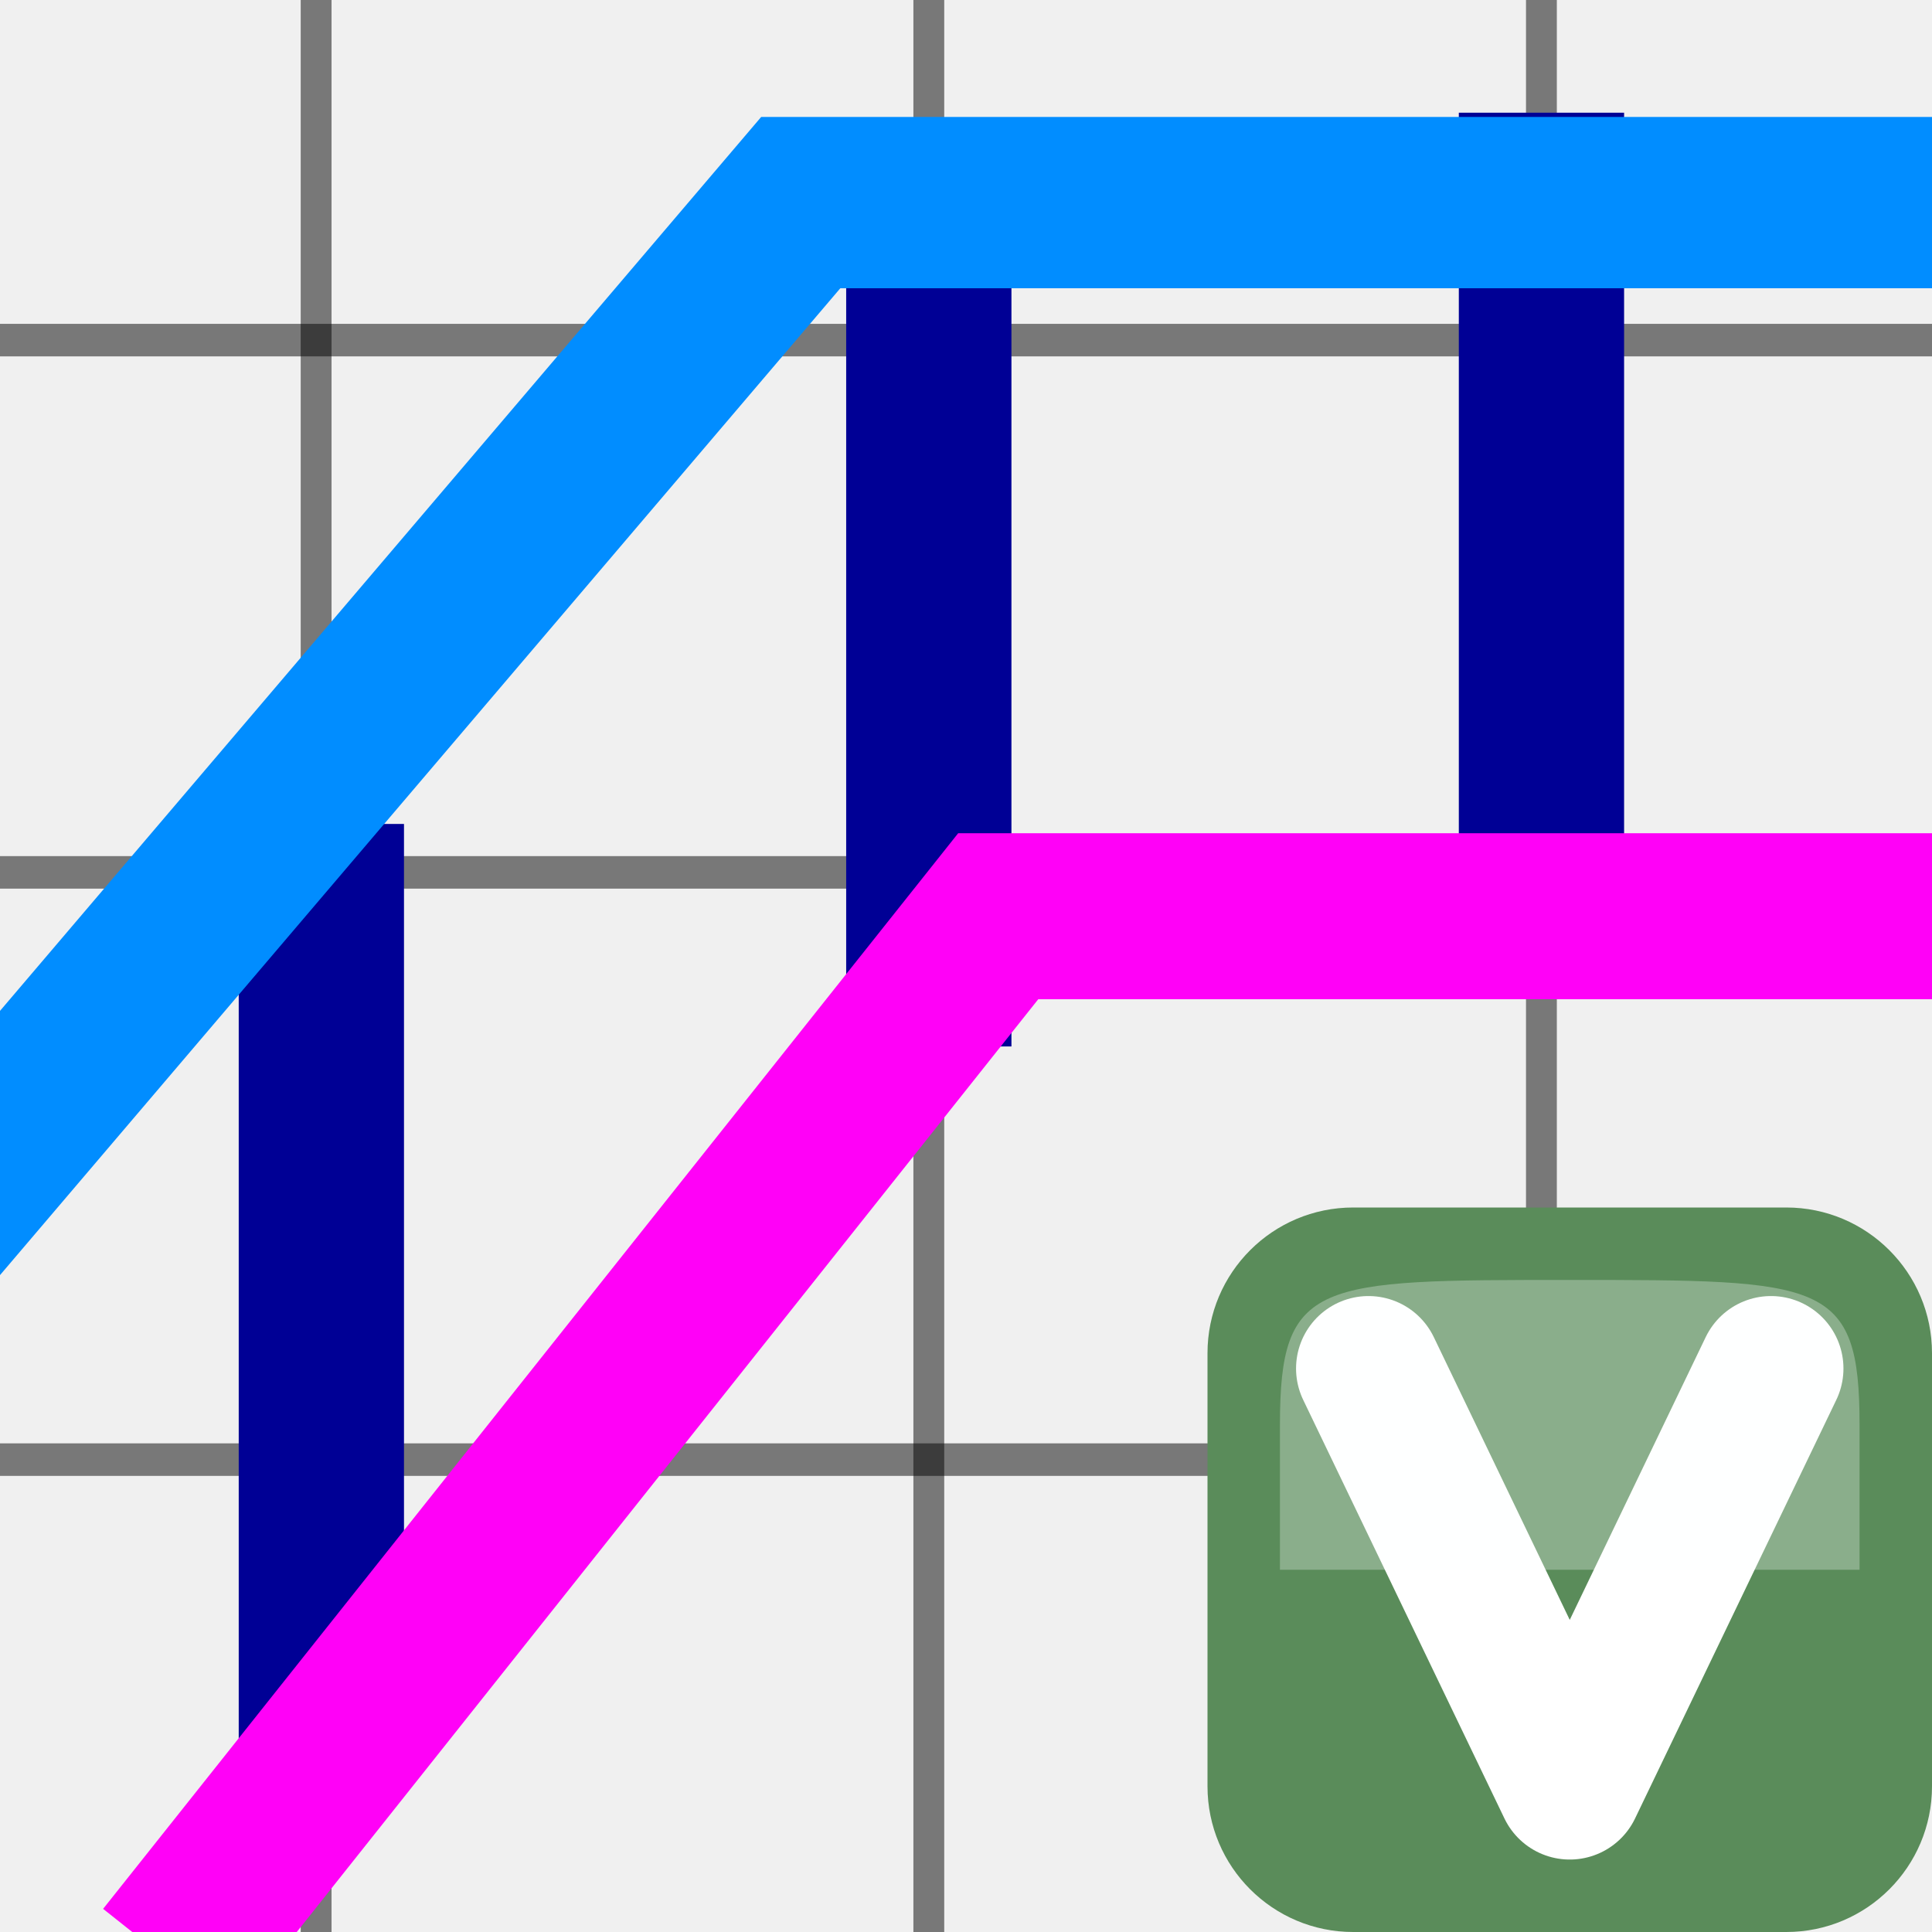
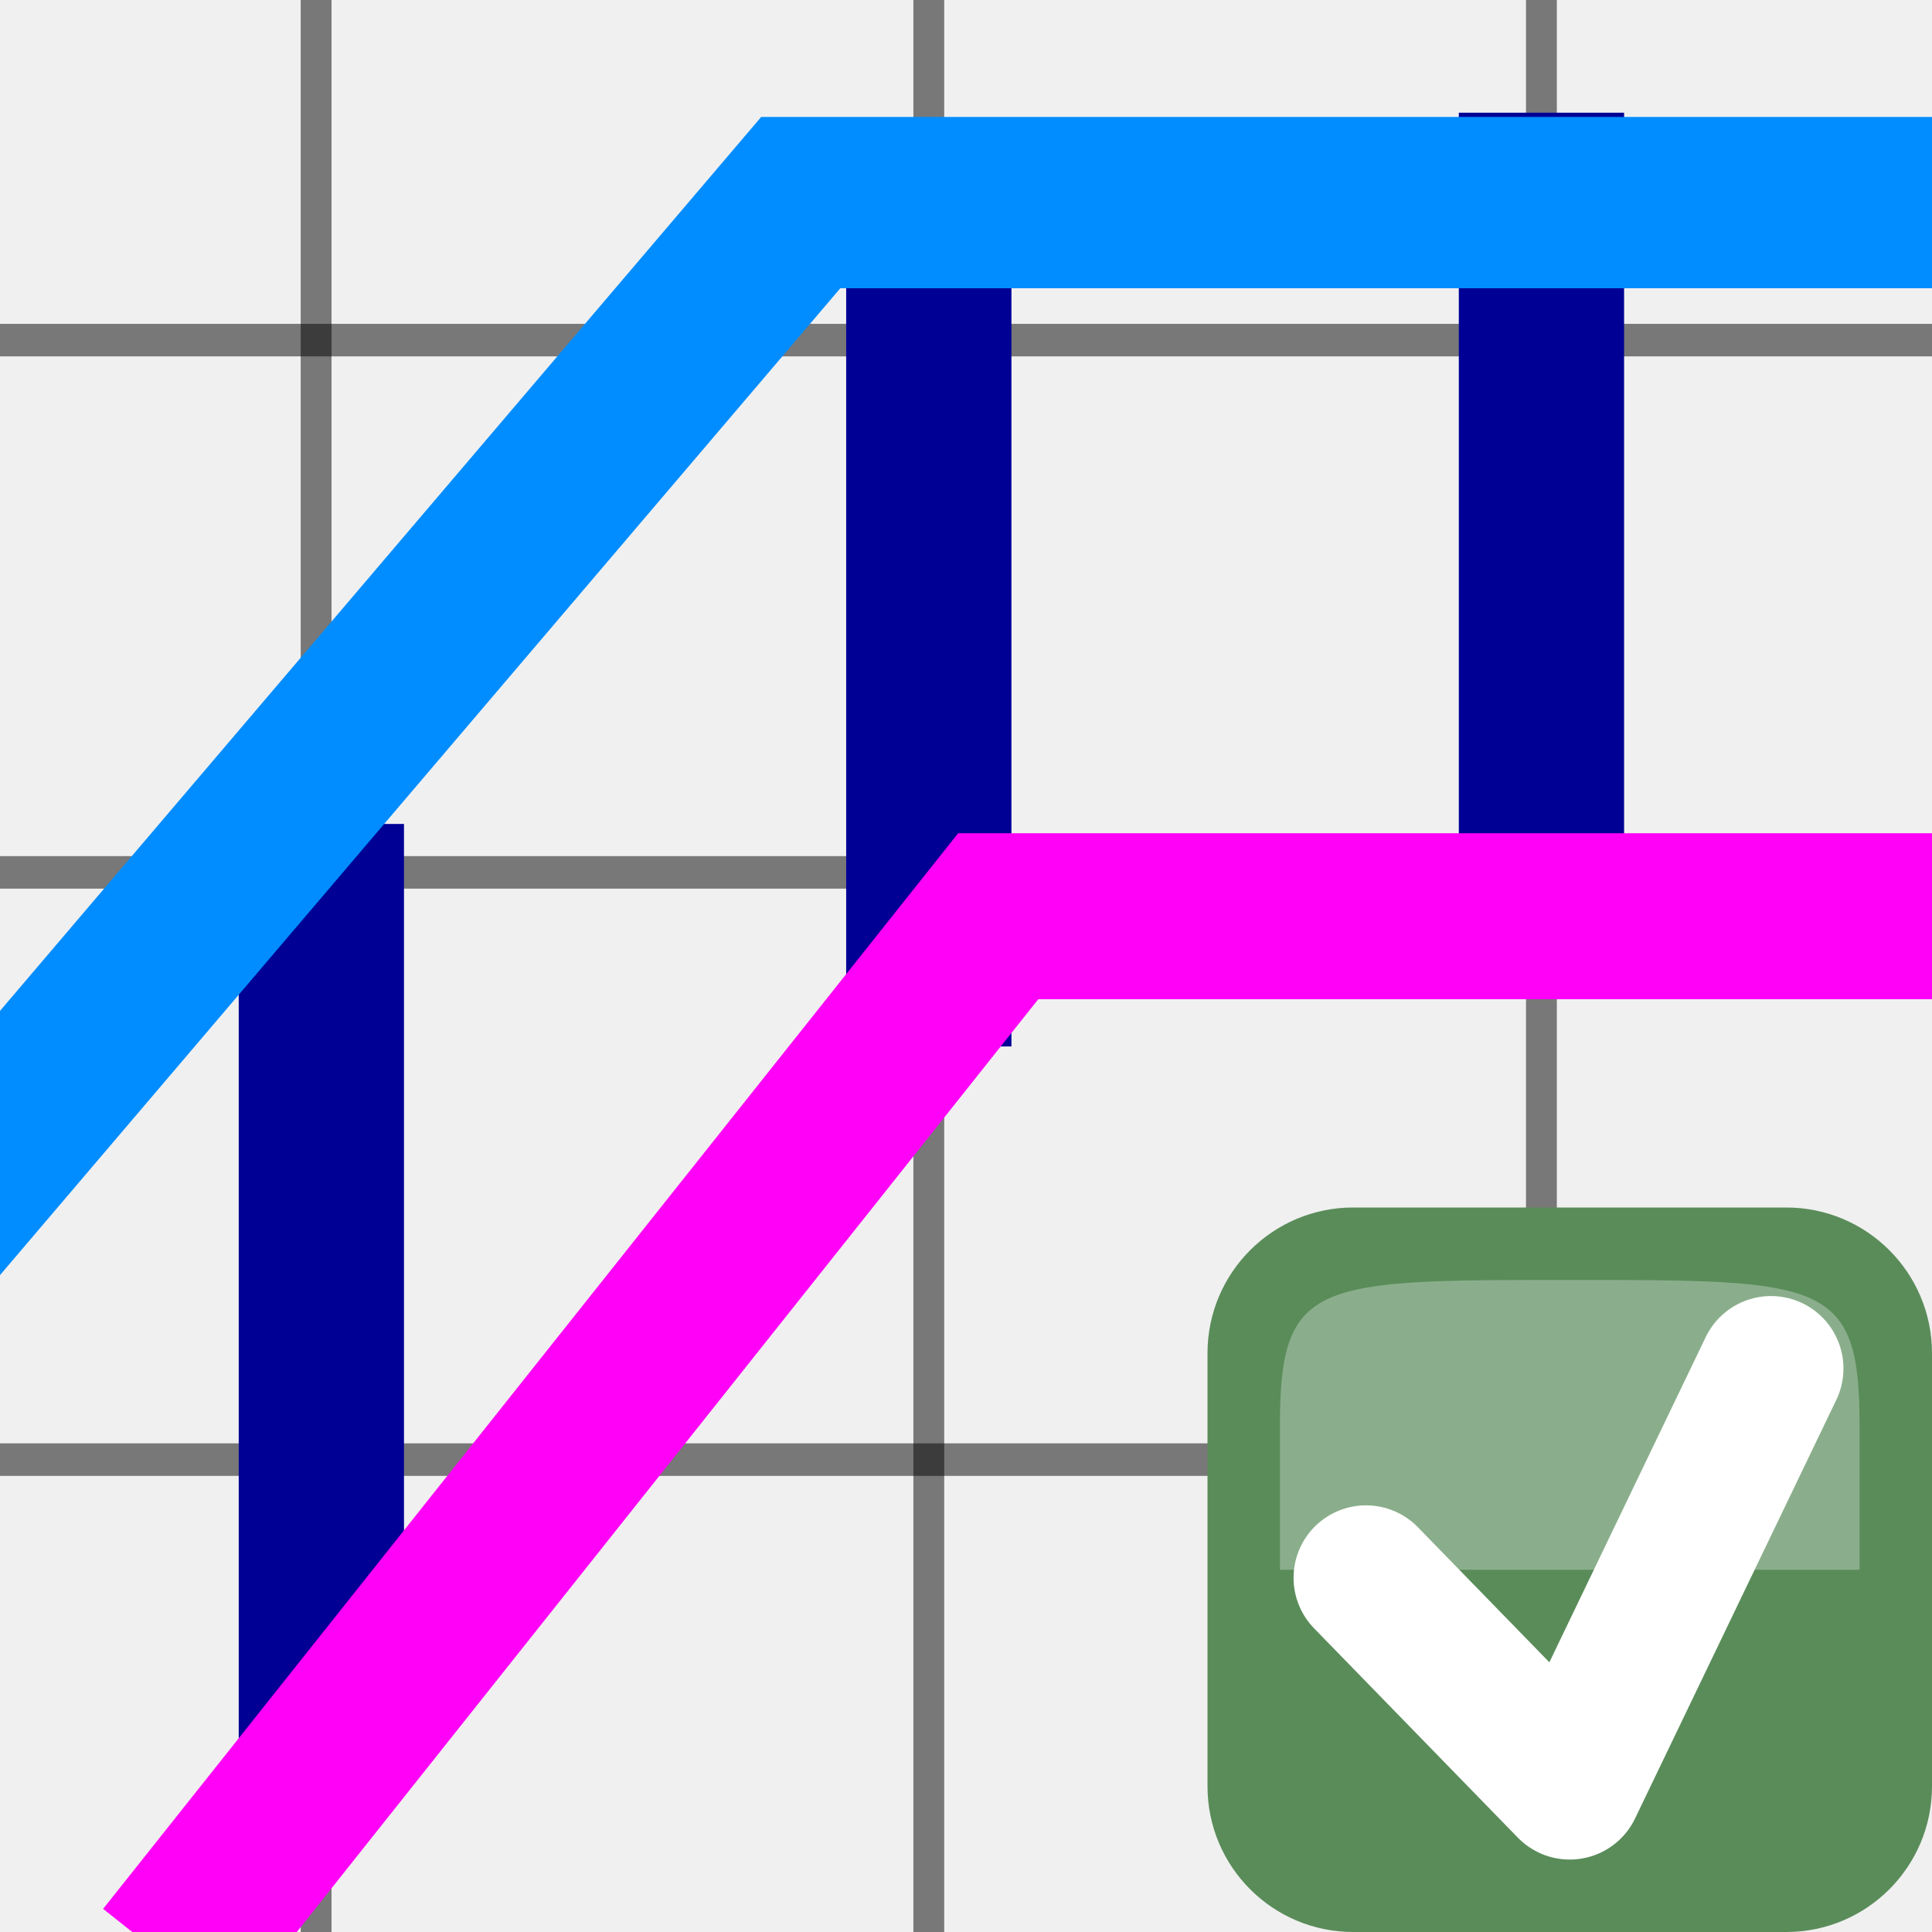
<svg xmlns="http://www.w3.org/2000/svg" xmlns:xlink="http://www.w3.org/1999/xlink" width="24" height="24" id="svg5692" version="1.1" style="display:inline" viewBox="0 0 24 24">
  <defs id="defs5694">
    <linearGradient id="linearGradient3657">
      <stop style="stop-color:#fce94f;stop-opacity:1;" offset="0" id="stop3659" />
      <stop style="stop-color:#e7ce04;stop-opacity:1;" offset="1" id="stop3661" />
    </linearGradient>
    <linearGradient id="linearGradient2877">
      <stop style="stop-color:#edd400;stop-opacity:1;" offset="0" id="stop2879" />
      <stop style="stop-color:#c2ad00;stop-opacity:1;" offset="1" id="stop2881" />
    </linearGradient>
    <linearGradient id="linearGradient4042">
      <stop style="stop-color:#f2d6a9;stop-opacity:1;" offset="0" id="stop4044" />
      <stop style="stop-color:#e9b96e;stop-opacity:1;" offset="1" id="stop4046" />
    </linearGradient>
    <linearGradient id="linearGradient2843">
      <stop style="stop-color:#eeeeec;stop-opacity:1;" offset="0" id="stop2845" />
      <stop style="stop-color:#c8c8c2;stop-opacity:1;" offset="1" id="stop2847" />
    </linearGradient>
    <linearGradient id="linearGradient2835">
      <stop style="stop-color:#ccf2a6;stop-opacity:1;" offset="0" id="stop2837" />
      <stop style="stop-color:#8ae234;stop-opacity:1;" offset="1" id="stop2839" />
    </linearGradient>
    <radialGradient xlink:href="#linearGradient4042" id="radialGradient4048" cx="0.5" cy="17.838" fx="0.5" fy="17.838" r="6.159" gradientTransform="matrix(0.8118545,0.9742254,-1.105248,0.9210397,19.80998,-0.4170292)" gradientUnits="userSpaceOnUse" />
    <radialGradient xlink:href="#linearGradient4042-2" id="radialGradient4048-2" cx="8.577" cy="3.866" fx="8.577" fy="3.866" r="6.159" gradientTransform="matrix(0.8118545,1.136596,-1.170727,0.8362331,20.06315,-1.481798)" gradientUnits="userSpaceOnUse" />
    <linearGradient id="linearGradient4042-2">
      <stop style="stop-color:#f2d6a9;stop-opacity:1;" offset="0" id="stop4044-8" />
      <stop style="stop-color:#e9b96e;stop-opacity:1;" offset="1" id="stop4046-4" />
    </linearGradient>
    <radialGradient r="6.159" fy="17.838" fx="0.5" cy="17.838" cx="0.5" gradientTransform="matrix(0.8118545,0.9742254,-1.105248,0.9210397,19.80998,-8.417029)" gradientUnits="userSpaceOnUse" id="radialGradient4067" xlink:href="#linearGradient4042-2" />
    <radialGradient xlink:href="#linearGradient4042-2" id="radialGradient4094" gradientUnits="userSpaceOnUse" gradientTransform="matrix(0.8118545,1.136596,-1.170727,0.8362331,20.06315,-1.481798)" cx="8.577" cy="3.866" fx="8.577" fy="3.866" r="6.159" />
    <radialGradient xlink:href="#linearGradient4042-2" id="radialGradient4097" gradientUnits="userSpaceOnUse" gradientTransform="matrix(0.8118545,1.136596,-1.170727,0.8362331,20.06315,-1.481798)" cx="8.577" cy="3.866" fx="8.577" fy="3.866" r="6.159" />
    <radialGradient xlink:href="#linearGradient4042-2" id="radialGradient4100" gradientUnits="userSpaceOnUse" gradientTransform="matrix(0.8118545,1.136596,-1.170727,0.8362331,20.06315,-1.481798)" cx="8.577" cy="3.866" fx="8.577" fy="3.866" r="6.159" />
    <radialGradient xlink:href="#linearGradient4042-2" id="radialGradient4103" gradientUnits="userSpaceOnUse" gradientTransform="matrix(0.8118545,1.136596,-1.170727,0.8362331,20.06315,-1.481798)" cx="8.577" cy="3.866" fx="8.577" fy="3.866" r="6.159" />
    <radialGradient xlink:href="#linearGradient4042" id="radialGradient4106" gradientUnits="userSpaceOnUse" gradientTransform="matrix(0.8118545,0.9742254,-1.105248,0.9210397,19.80998,-0.4170292)" cx="0.5" cy="17.838" fx="0.5" fy="17.838" r="6.159" />
    <radialGradient xlink:href="#linearGradient4042" id="radialGradient4109" gradientUnits="userSpaceOnUse" gradientTransform="matrix(0.8118545,0.9742254,-1.105248,0.9210397,19.80998,-0.4170292)" cx="0.5" cy="17.838" fx="0.5" fy="17.838" r="6.159" />
    <radialGradient xlink:href="#linearGradient4042" id="radialGradient4112" gradientUnits="userSpaceOnUse" gradientTransform="matrix(0.8118545,0.9742254,-1.105248,0.9210397,19.80998,-0.4170292)" cx="0.5" cy="17.838" fx="0.5" fy="17.838" r="6.159" />
    <radialGradient xlink:href="#linearGradient4042" id="radialGradient4115" gradientUnits="userSpaceOnUse" gradientTransform="matrix(0.8118545,0.9742254,-1.105248,0.9210397,19.80998,-0.4170292)" cx="0.5" cy="17.838" fx="0.5" fy="17.838" r="6.159" />
    <radialGradient xlink:href="#linearGradient4042" id="radialGradient4118" gradientUnits="userSpaceOnUse" gradientTransform="matrix(0.8118545,0.9742254,-1.105248,0.9210397,19.80998,-0.4170292)" cx="0.5" cy="17.838" fx="0.5" fy="17.838" r="6.159" />
    <linearGradient xlink:href="#linearGradient3657" id="linearGradient3663" x1="10.5" y1="10.5" x2="13.5" y2="18.5" gradientUnits="userSpaceOnUse" />
    <linearGradient xlink:href="#linearGradient3657" id="linearGradient3669" gradientUnits="userSpaceOnUse" x1="10.5" y1="10.5" x2="13.5" y2="18.5" gradientTransform="translate(0,-3)" />
    <linearGradient y2="20" x2="10" y1="20" x1="2" gradientUnits="userSpaceOnUse" id="linearGradient4708" xlink:href="#linearGradient4661" />
    <linearGradient id="linearGradient4661">
      <stop id="stop4663" offset="0" style="stop-color:#969696;stop-opacity:1;" />
      <stop id="stop4665" offset="1" style="stop-color:#969696;stop-opacity:0.266;" />
    </linearGradient>
    <linearGradient gradientUnits="userSpaceOnUse" y2="5" x2="4" y1="9" x1="10" id="linearGradient4697" xlink:href="#linearGradient4691" />
    <linearGradient id="linearGradient4691">
      <stop id="stop4693" offset="0" style="stop-color:#bebebe;stop-opacity:1;" />
      <stop id="stop4695" offset="1" style="stop-color:#d7d7d7;stop-opacity:1;" />
    </linearGradient>
    <linearGradient id="linearGradient4691-5">
      <stop id="stop4693-1" offset="0" style="stop-color:#5a8c5a;stop-opacity:1;" />
      <stop id="stop4695-3" offset="1" style="stop-color:#9dc09d;stop-opacity:1;" />
    </linearGradient>
    <linearGradient y2="5" x2="4" y1="9" x1="10" gradientTransform="matrix(1.494345,0,0,1.513819,-1.382545,-1.770728)" gradientUnits="userSpaceOnUse" id="linearGradient3079" xlink:href="#linearGradient4691-5" />
    <linearGradient gradientTransform="translate(0,8)" y2="21" x2="23" y1="15" x1="23" gradientUnits="userSpaceOnUse" id="linearGradient5188" xlink:href="#linearGradient4137" />
    <linearGradient id="linearGradient4137">
      <stop id="stop4139" offset="0" style="stop-color:#555753;stop-opacity:1;" />
      <stop id="stop4141" offset="1" style="stop-color:#555753;stop-opacity:0;" />
    </linearGradient>
    <linearGradient y2="21" x2="23" y1="15" x1="23" gradientTransform="translate(-33)" gradientUnits="userSpaceOnUse" id="linearGradient3111" xlink:href="#linearGradient4137" />
    <radialGradient gradientUnits="userSpaceOnUse" gradientTransform="matrix(0.8118545,0.9742254,-1.105248,0.9210397,19.80998,-0.4170292)" r="6.159" fy="17.838" fx="0.5" cy="17.838" cx="0.5" id="radialGradient4048-4" xlink:href="#linearGradient4042" />
    <radialGradient gradientUnits="userSpaceOnUse" gradientTransform="matrix(0.8118545,1.136596,-1.170727,0.8362331,20.06315,-1.481798)" r="6.159" fy="3.866" fx="8.577" cy="3.866" cx="8.577" id="radialGradient4048-2-7" xlink:href="#linearGradient4042" />
    <radialGradient xlink:href="#linearGradient4042" id="radialGradient4067-0" gradientUnits="userSpaceOnUse" gradientTransform="matrix(0.8118545,0.9742254,-1.105248,0.9210397,19.80998,-8.417029)" cx="0.5" cy="17.838" fx="0.5" fy="17.838" r="6.159" />
    <radialGradient r="6.159" fy="3.866" fx="8.577" cy="3.866" cx="8.577" gradientTransform="matrix(0.8118545,1.136596,-1.170727,0.8362331,20.06315,-1.481798)" gradientUnits="userSpaceOnUse" id="radialGradient4094-0" xlink:href="#linearGradient4042" />
    <radialGradient r="6.159" fy="3.866" fx="8.577" cy="3.866" cx="8.577" gradientTransform="matrix(0.8118545,1.136596,-1.170727,0.8362331,20.06315,-1.481798)" gradientUnits="userSpaceOnUse" id="radialGradient4097-7" xlink:href="#linearGradient4042" />
    <radialGradient r="6.159" fy="3.866" fx="8.577" cy="3.866" cx="8.577" gradientTransform="matrix(0.8118545,1.136596,-1.170727,0.8362331,20.06315,-1.481798)" gradientUnits="userSpaceOnUse" id="radialGradient4100-9" xlink:href="#linearGradient4042" />
    <radialGradient r="6.159" fy="3.866" fx="8.577" cy="3.866" cx="8.577" gradientTransform="matrix(0.8118545,1.136596,-1.170727,0.8362331,20.06315,-1.481798)" gradientUnits="userSpaceOnUse" id="radialGradient4103-5" xlink:href="#linearGradient4042" />
    <radialGradient r="6.159" fy="17.838" fx="0.5" cy="17.838" cx="0.5" gradientTransform="matrix(0.8118545,0.9742254,-1.105248,0.9210397,19.80998,-0.4170292)" gradientUnits="userSpaceOnUse" id="radialGradient4106-7" xlink:href="#linearGradient4042" />
    <radialGradient r="6.159" fy="17.838" fx="0.5" cy="17.838" cx="0.5" gradientTransform="matrix(0.8118545,0.9742254,-1.105248,0.9210397,19.80998,-0.4170292)" gradientUnits="userSpaceOnUse" id="radialGradient4109-3" xlink:href="#linearGradient4042" />
    <radialGradient r="6.159" fy="17.838" fx="0.5" cy="17.838" cx="0.5" gradientTransform="matrix(0.8118545,0.9742254,-1.105248,0.9210397,19.80998,-0.4170292)" gradientUnits="userSpaceOnUse" id="radialGradient4112-7" xlink:href="#linearGradient4042" />
    <radialGradient r="6.159" fy="17.838" fx="0.5" cy="17.838" cx="0.5" gradientTransform="matrix(0.8118545,0.9742254,-1.105248,0.9210397,19.80998,-0.4170292)" gradientUnits="userSpaceOnUse" id="radialGradient4115-6" xlink:href="#linearGradient4042" />
    <radialGradient r="6.159" fy="17.838" fx="0.5" cy="17.838" cx="0.5" gradientTransform="matrix(0.8118545,0.9742254,-1.105248,0.9210397,19.80998,-0.4170292)" gradientUnits="userSpaceOnUse" id="radialGradient4118-3" xlink:href="#linearGradient4042" />
    <linearGradient gradientUnits="userSpaceOnUse" y2="18.5" x2="13.5" y1="10.5" x1="10.5" id="linearGradient4402" xlink:href="#linearGradient3657" />
    <linearGradient gradientTransform="translate(0,-3)" y2="18.5" x2="13.5" y1="10.5" x1="10.5" gradientUnits="userSpaceOnUse" id="linearGradient4404" xlink:href="#linearGradient3657" />
    <linearGradient xlink:href="#linearGradient4691-5" id="linearGradient4419" gradientUnits="userSpaceOnUse" gradientTransform="matrix(1.494345,0,0,1.513819,-1.382545,-1.770728)" x1="10" y1="9" x2="4" y2="5" />
    <linearGradient xlink:href="#linearGradient4137" id="linearGradient4421" gradientUnits="userSpaceOnUse" gradientTransform="translate(-33)" x1="23" y1="15" x2="23" y2="21" />
    <linearGradient y2="21" x2="23" y1="15" x1="23" gradientTransform="translate(-33)" gradientUnits="userSpaceOnUse" id="linearGradient4423" xlink:href="#linearGradient4137" />
+     <clipPath clipPathUnits="userSpaceOnUse" id="clipPath4">
+       <rect style="display:block;fill:#f9f9f9;stroke:#fffffb;stroke-width:0;stroke-dasharray:none" id="rect4" width="4.967" height="8" x="28.253" y="23" />
+     </clipPath>
  </defs>
  <g id="layer4" style="display:inline" transform="translate(0,-8)">
    <path style="display:inline;fill:none;fill-rule:evenodd;stroke:#000000;stroke-width:0.383;stroke-linecap:butt;stroke-linejoin:miter;stroke-miterlimit:4;stroke-dasharray:none;stroke-opacity:0.503" d="M 3.927,6.762 V 32.381" id="path4259" />
    <path style="display:inline;fill:none;fill-rule:evenodd;stroke:#000000;stroke-width:0.383;stroke-linecap:butt;stroke-linejoin:miter;stroke-miterlimit:4;stroke-dasharray:none;stroke-opacity:0.503" d="M 11.538,6.762 V 32.183" id="path4261" />
    <path style="display:inline;fill:none;fill-rule:evenodd;stroke:#000000;stroke-width:0.404;stroke-linecap:butt;stroke-linejoin:miter;stroke-miterlimit:4;stroke-dasharray:none;stroke-opacity:0.503" d="M -0.444,12.225 H 26.053" id="path4267" />
    <path style="display:inline;fill:none;fill-rule:evenodd;stroke:#000000;stroke-width:0.383;stroke-linecap:butt;stroke-linejoin:miter;stroke-miterlimit:4;stroke-dasharray:none;stroke-opacity:0.503" d="M 19.148,6.762 V 32.381" id="path4259-6" />
    <path style="display:inline;fill:none;fill-rule:evenodd;stroke:#000000;stroke-width:0.404;stroke-linecap:butt;stroke-linejoin:miter;stroke-miterlimit:4;stroke-dasharray:none;stroke-opacity:0.503" d="M -0.444,26.132 H 26.053" id="path4267-2" />
    <path style="display:inline;fill:none;fill-rule:evenodd;stroke:#000000;stroke-width:0.404;stroke-linecap:butt;stroke-linejoin:miter;stroke-miterlimit:4;stroke-dasharray:none;stroke-opacity:0.503" d="M -0.453,18.837 H 26.044" id="path4267-23" />
    <rect style="display:inline;fill:#ff0000;stroke:#000095;stroke-width:1.052;stroke-opacity:1" id="rect1-9" width="1.001" height="9.957" x="18.648" y="9.926" />
    <rect style="fill:#ff0000;stroke:#000095;stroke-width:1.069;stroke-opacity:1" id="rect1" width="0.984" height="10.46" x="11.046" y="10.005" />
    <rect style="display:inline;fill:#ff0000;stroke:#000095;stroke-width:1.069;stroke-opacity:1" id="rect1-4" width="0.984" height="10.46" x="3.5" y="18.77" />
    <path style="display:inline;fill:none;fill-rule:evenodd;stroke:#018dff;stroke-width:2.128;stroke-linecap:butt;stroke-linejoin:miter;stroke-miterlimit:4;stroke-dasharray:none;stroke-opacity:1" d="M -1.068,23.453 9.947,10.517 H 25.521" id="path4163-6" />
    <path style="display:inline;fill:none;fill-rule:evenodd;stroke:#ff01f7;stroke-width:2.062;stroke-linecap:butt;stroke-linejoin:miter;stroke-miterlimit:4;stroke-dasharray:none;stroke-opacity:1" d="M 2.088,32.354 12.4,19.382 h 14.58" id="path4163" />
    <rect fill="#5a8c5a" height="9" rx="1.81" width="9" x="15" y="23" id="rect10" style="stroke-width:0.692" />
-     <path d="M 19.5,30.2 22,25 M 19.5,30.2 17,25" fill="#ffffff" stroke="#ffffff" stroke-linecap="round" stroke-linejoin="round" stroke-width="1.8" id="path10-7" style="fill-rule:evenodd" />
    <path d="m 15.9,27.5 h 7.2 v -1.8 c 0,-1.8 -0.45,-1.8 -3.6,-1.8 -3.15,0 -3.6,0 -3.6,1.8 z" fill="#fcffff" opacity="0.3" id="path11-6" style="fill-rule:evenodd;stroke-width:0.692" />
+     <rect style="fill:#f9f9f9;stroke:#fffffb;stroke-width:0;stroke-dasharray:none" id="rect5" width="3.023" height="0.083" x="29.769" y="17.917" />
+     <path d="m 31.4,30.1 2.5,-5.2 m -2.5,5.2 -2.531,-2.6" fill="#ffffff" stroke="#ffffff" stroke-linecap="round" stroke-linejoin="round" stroke-width="1.8" id="path10-7-4" style="display:inline;fill-rule:evenodd" />
+     <path d="M 19.5,30.2 22,25 m -2.5,5.2 -2.531,-2.6" fill="#ffffff" stroke="#ffffff" stroke-linecap="round" stroke-linejoin="round" stroke-width="1.8" id="path10-7-4-6" style="display:inline;fill-rule:evenodd" />
  </g>
</svg>
